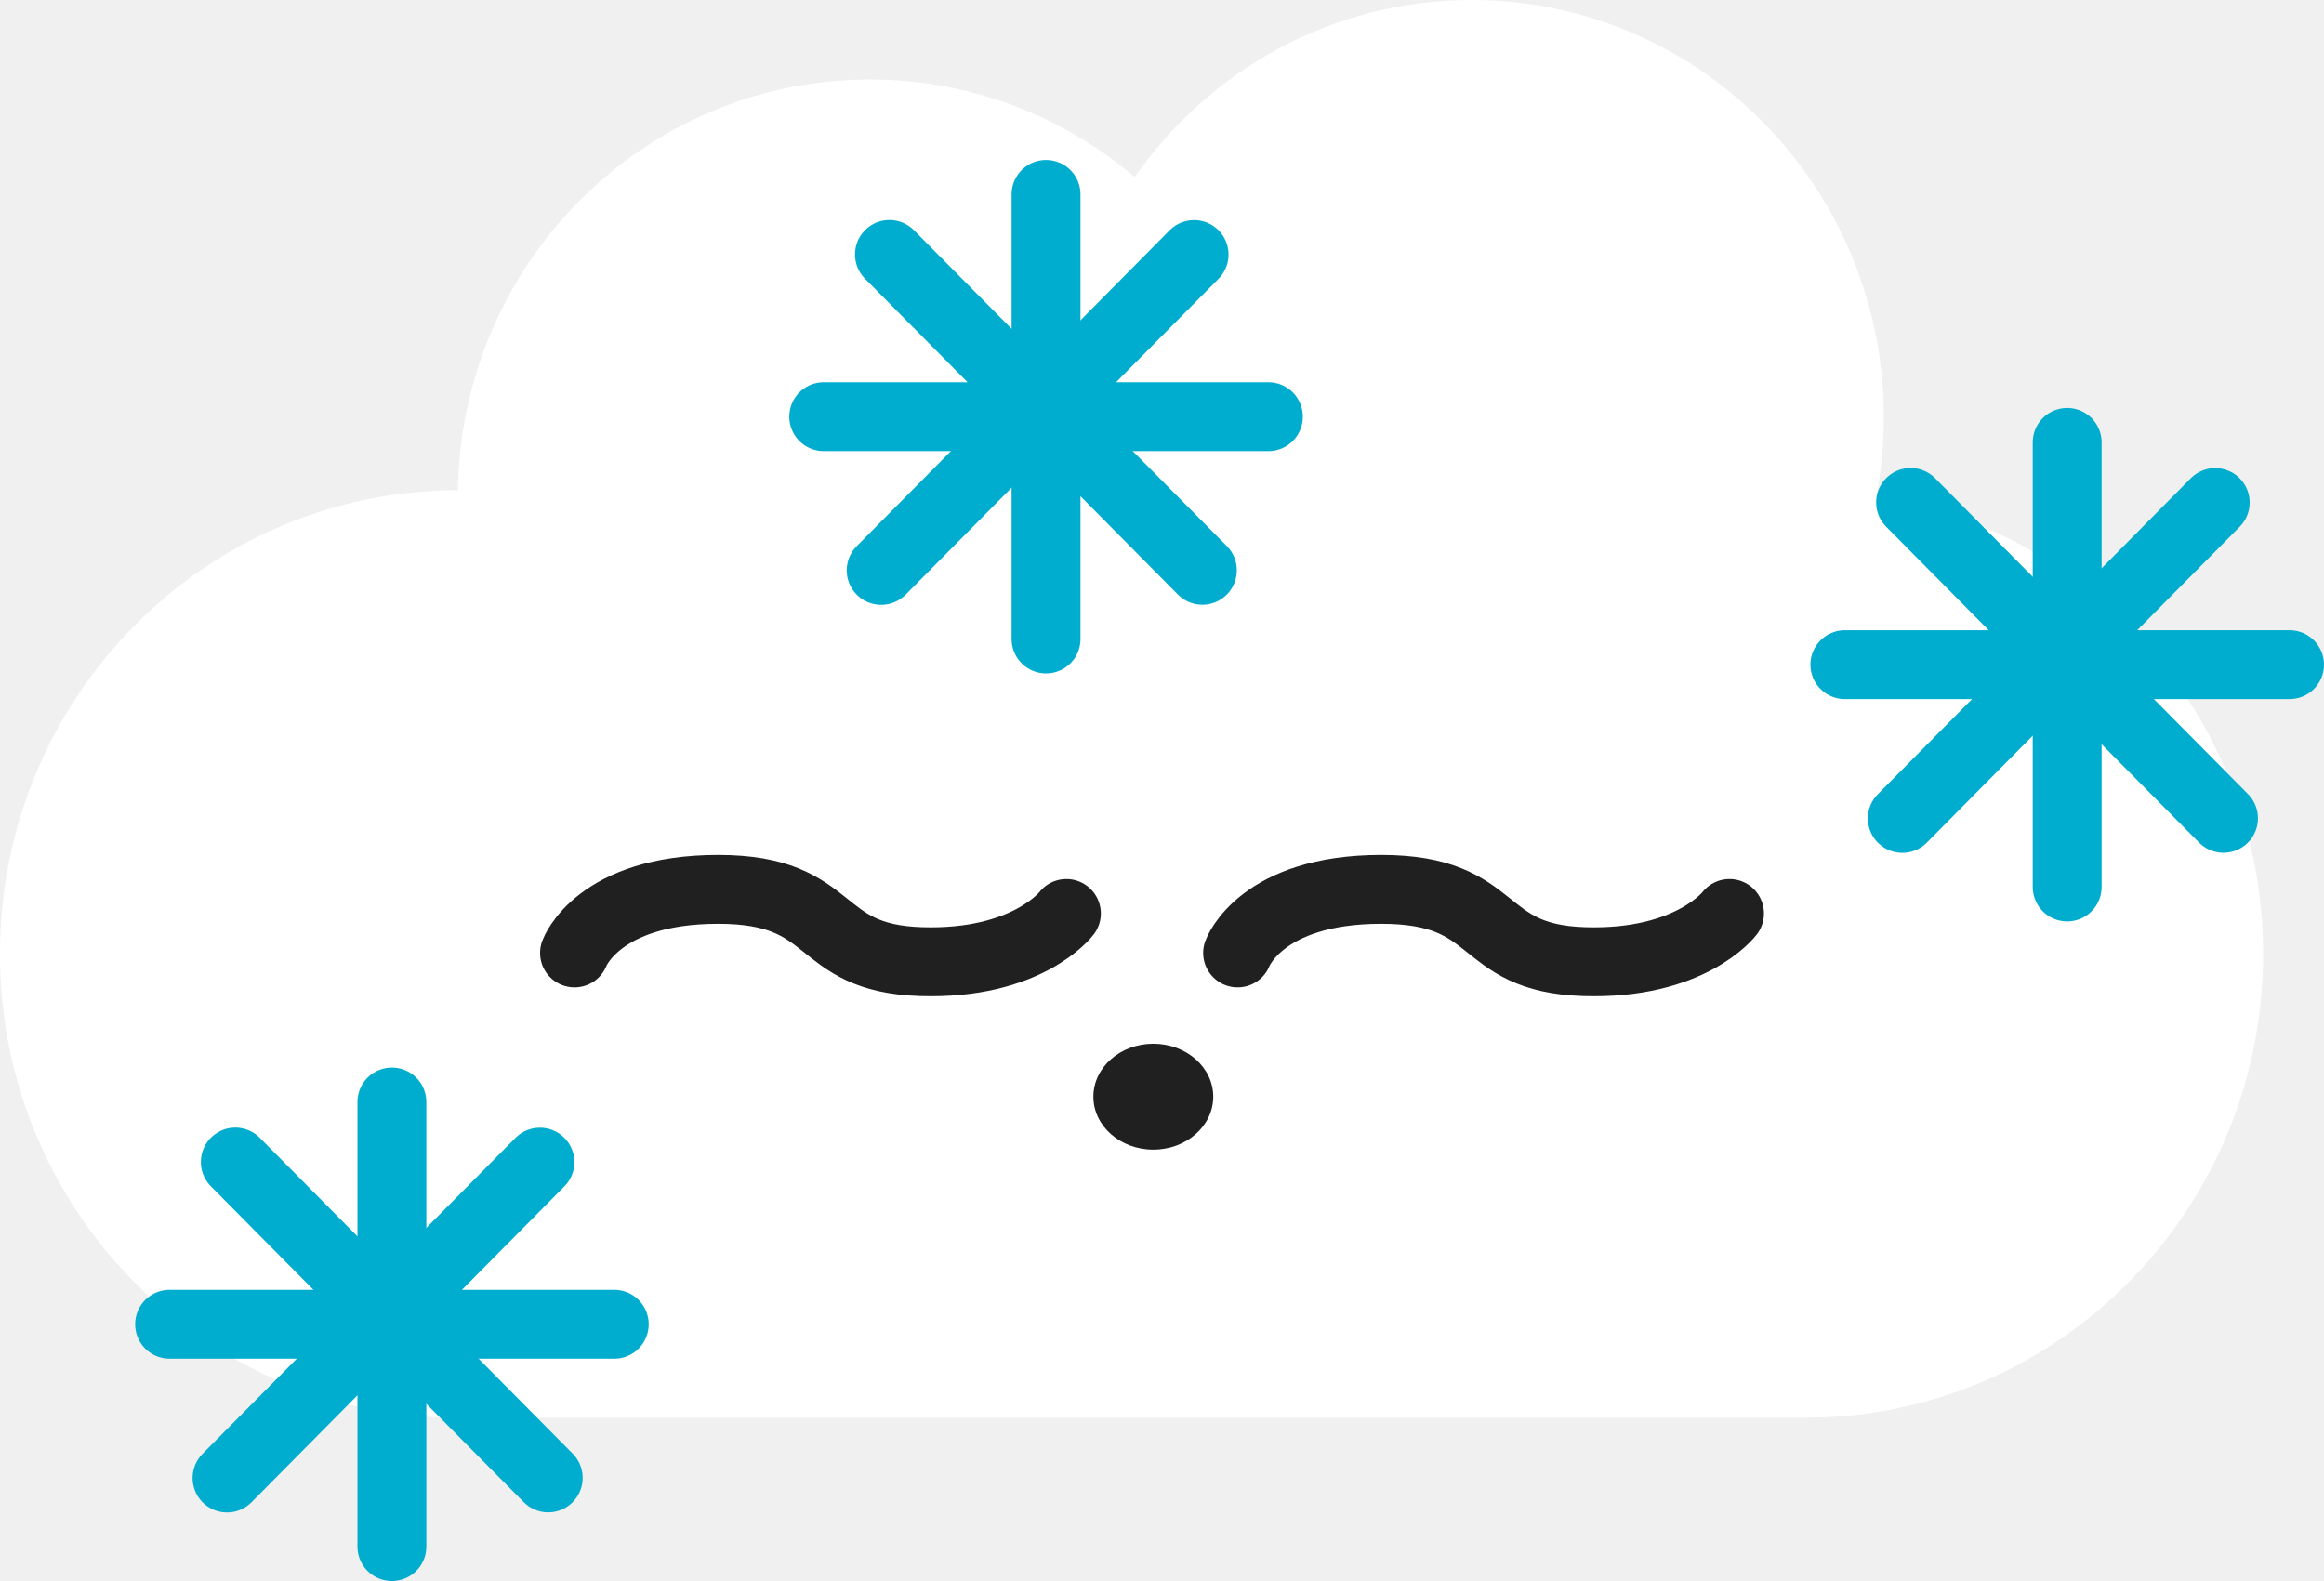
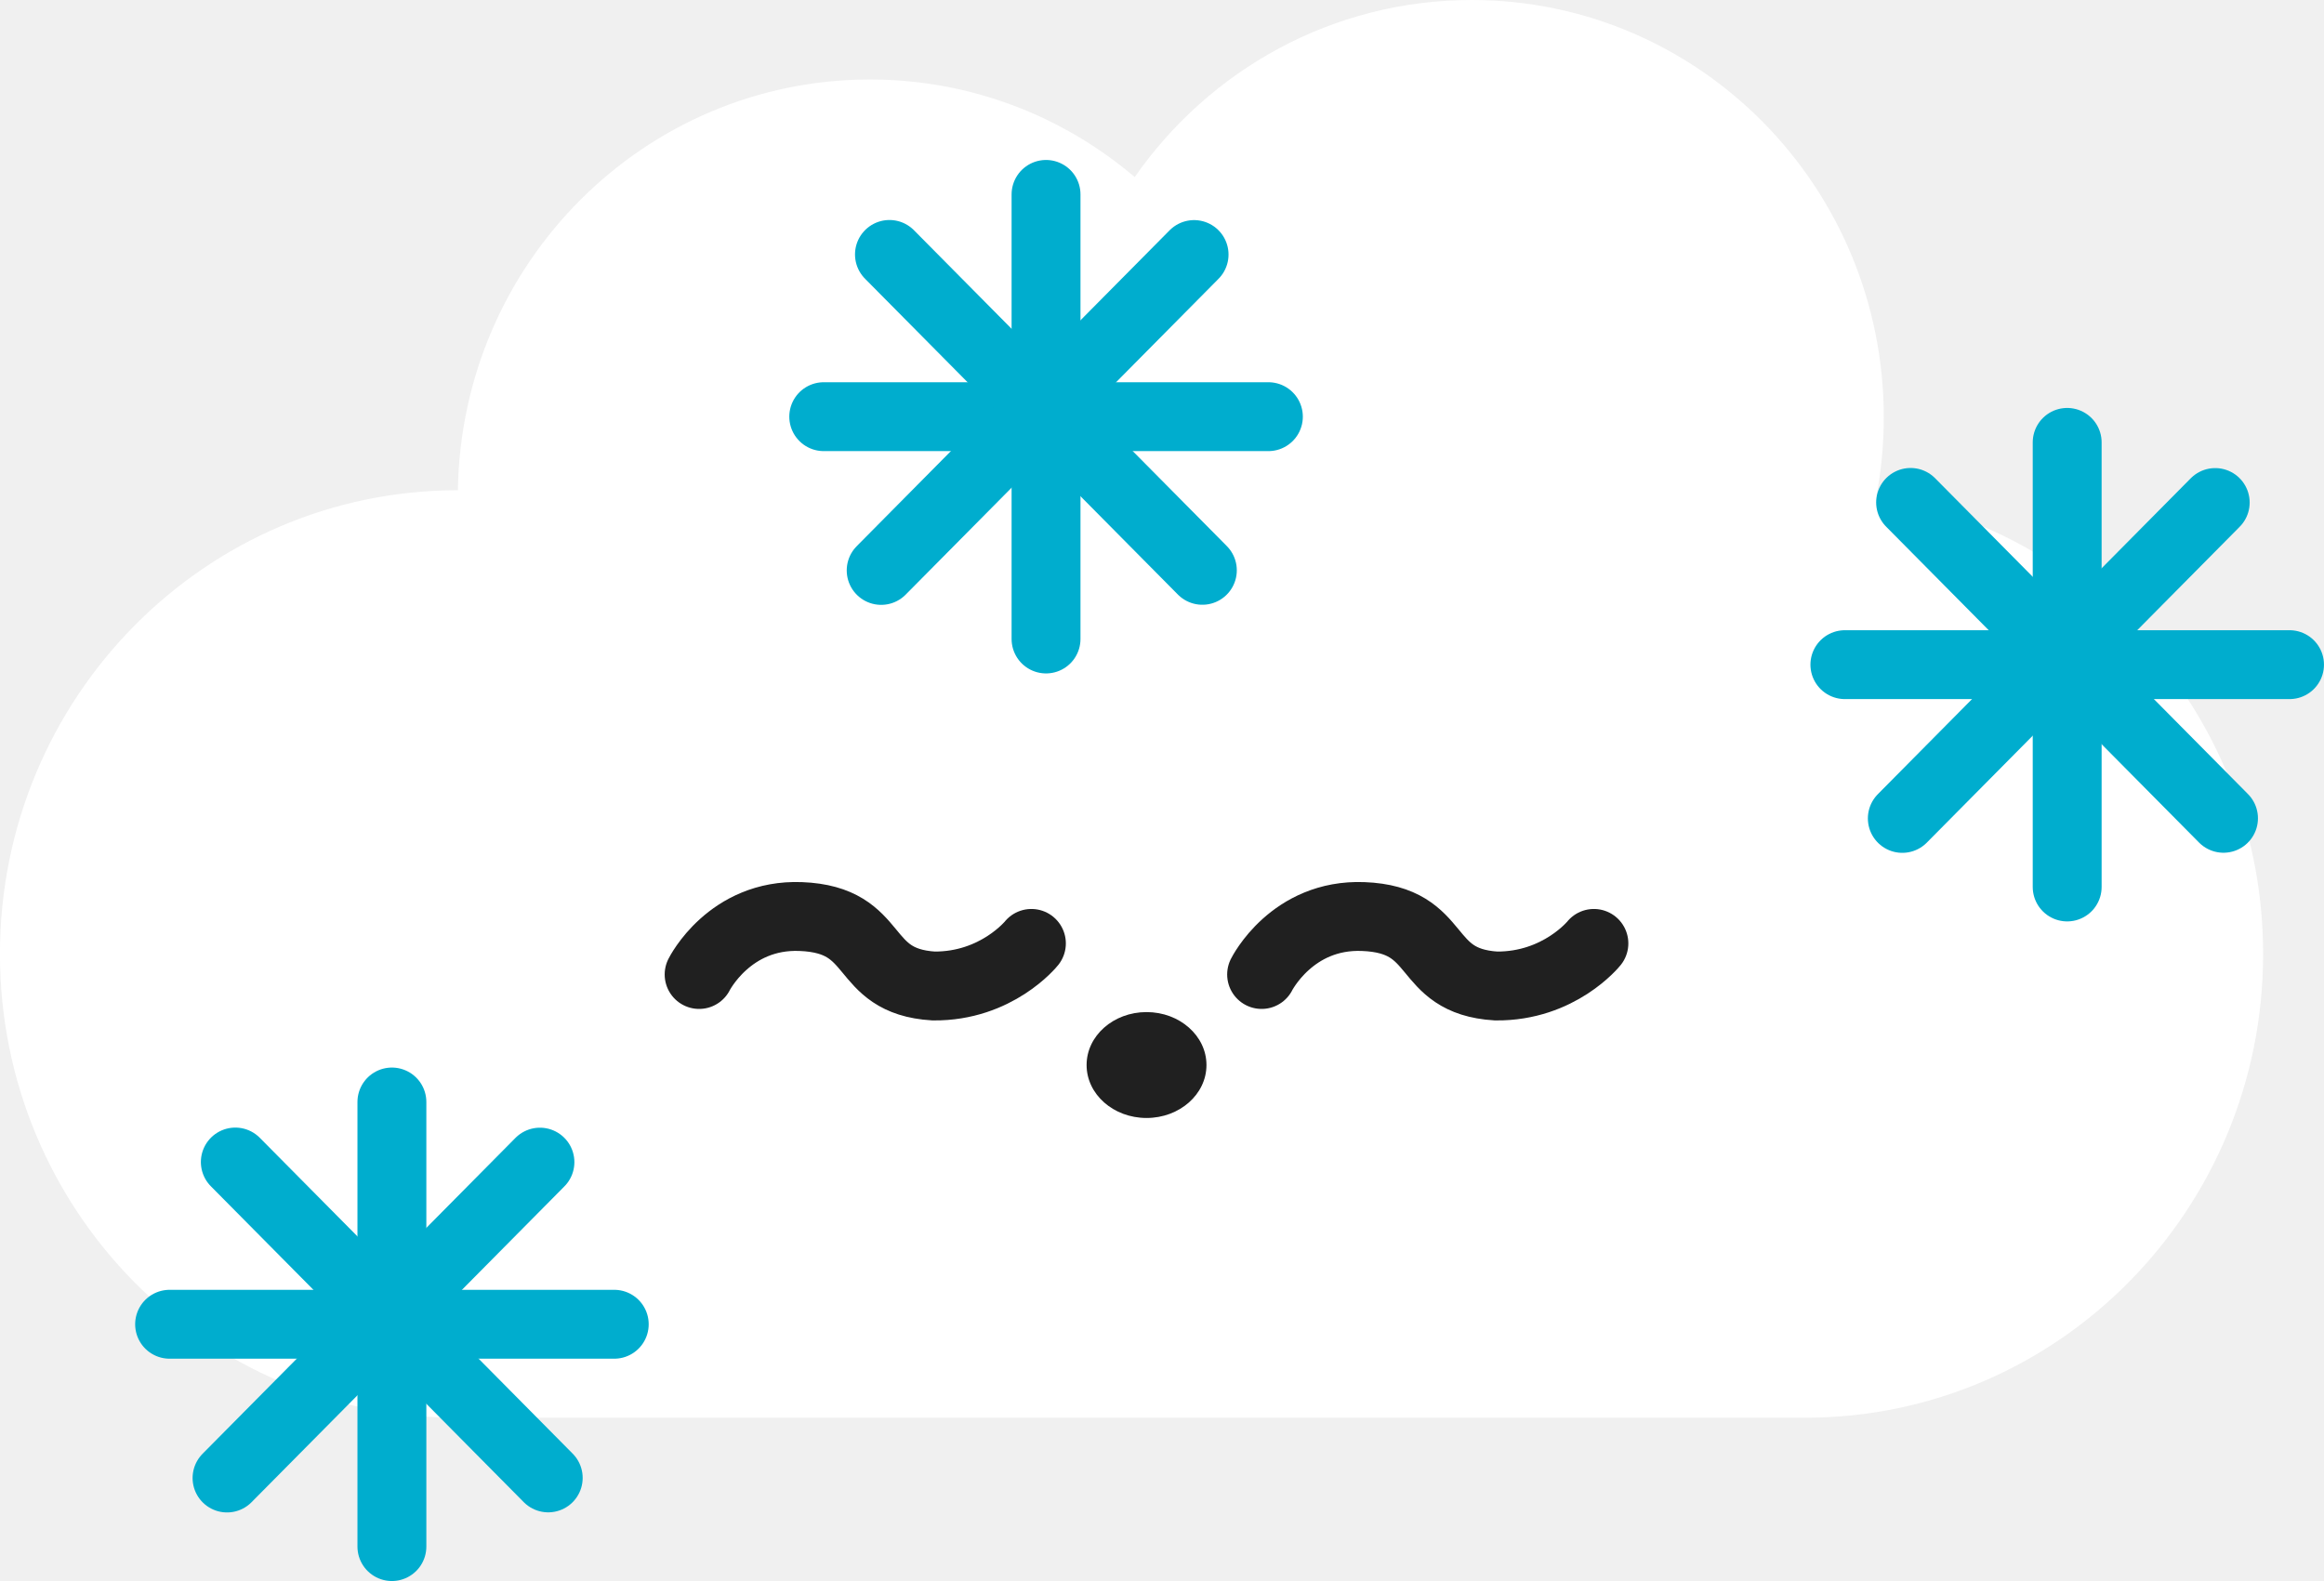
<svg xmlns="http://www.w3.org/2000/svg" width="44.63mm" height="30.366mm" version="1.1" viewBox="0 0 44.63 30.366">
  <g transform="translate(-51.052 -25.084)">
    <path id="cold-cloud" d="m87.088 34.607c0.092-0.488 0.14-0.992 0.14-1.507 0-4.427-3.543-8.016-7.914-8.016-2.674 0-5.038 1.344-6.471 3.401-1.375-1.169-3.149-1.874-5.085-1.874-4.329 0-7.846 3.52-7.913 7.889h-9.96e-4c-4.856 0-8.793 3.987-8.793 8.907 0 4.919 3.937 8.907 8.793 8.907h25.876c4.856 0 8.793-3.988 8.793-8.907 0-4.448-3.219-8.134-7.425-8.799z" fill="#fff" stroke-width=".524" />
    <g id="cold-face">
-       <path d="m62.085 43.387s0.447-1.221 2.759-1.221 1.812 1.323 3.894 1.388c2.048 0.065 2.793-0.925 2.793-0.925" fill="none" stroke="#202020" stroke-linecap="round" stroke-width="1.323" />
-       <path d="m74.819 43.387s0.447-1.221 2.759-1.221 1.812 1.323 3.894 1.388c2.048 0.065 2.793-0.925 2.793-0.925" fill="none" stroke="#202020" stroke-linecap="round" stroke-width="1.323" />
-       <ellipse cx="73.2" cy="46.148" rx="1.151" ry="1.017" fill="#202020" />
+       <path d="m64.478 43.801s0.582-1.167 1.952-1.113c1.558 0.061 1.086 1.242 2.55 1.334 1.215 0.011 1.879-0.818 1.879-0.818" fill="none" stroke="#202020" stroke-linecap="round" stroke-width="1.323" />
+       <path d="m75.28 43.801s0.582-1.167 1.952-1.113c1.558 0.061 1.086 1.242 2.55 1.334 1.215 0.011 1.879-0.818 1.879-0.818" fill="none" stroke="#202020" stroke-linecap="round" stroke-width="1.323" />
+       <ellipse cx="73.07" cy="45.54" rx="1.151" ry="1.017" fill="#202020" />
    </g>
    <g id="snow-flakes" fill="#202020" stroke="#00adce" stroke-linecap="round" stroke-width="1.323">
      <path d="m58.578 46.25v8.539" />
      <path d="m54.309 50.519h8.539" />
      <path d="m55.571 47.403 6.009 6.067" />
      <path d="m61.421 47.405-6.009 6.067" />
      <path d="m90.75 33.581v8.539" />
      <path d="m86.481 37.85h8.539" />
      <path d="m87.743 34.734 6.009 6.067" />
      <path d="m93.593 34.736-6.009 6.067" />
      <g transform="translate(1.2292e-6)">
        <path d="m71.14 28.818v8.539" />
        <path d="m66.871 33.087h8.539" />
        <path d="m68.133 29.971 6.009 6.067" />
        <path d="m73.983 29.973-6.009 6.067" />
      </g>
    </g>
  </g>
</svg>
